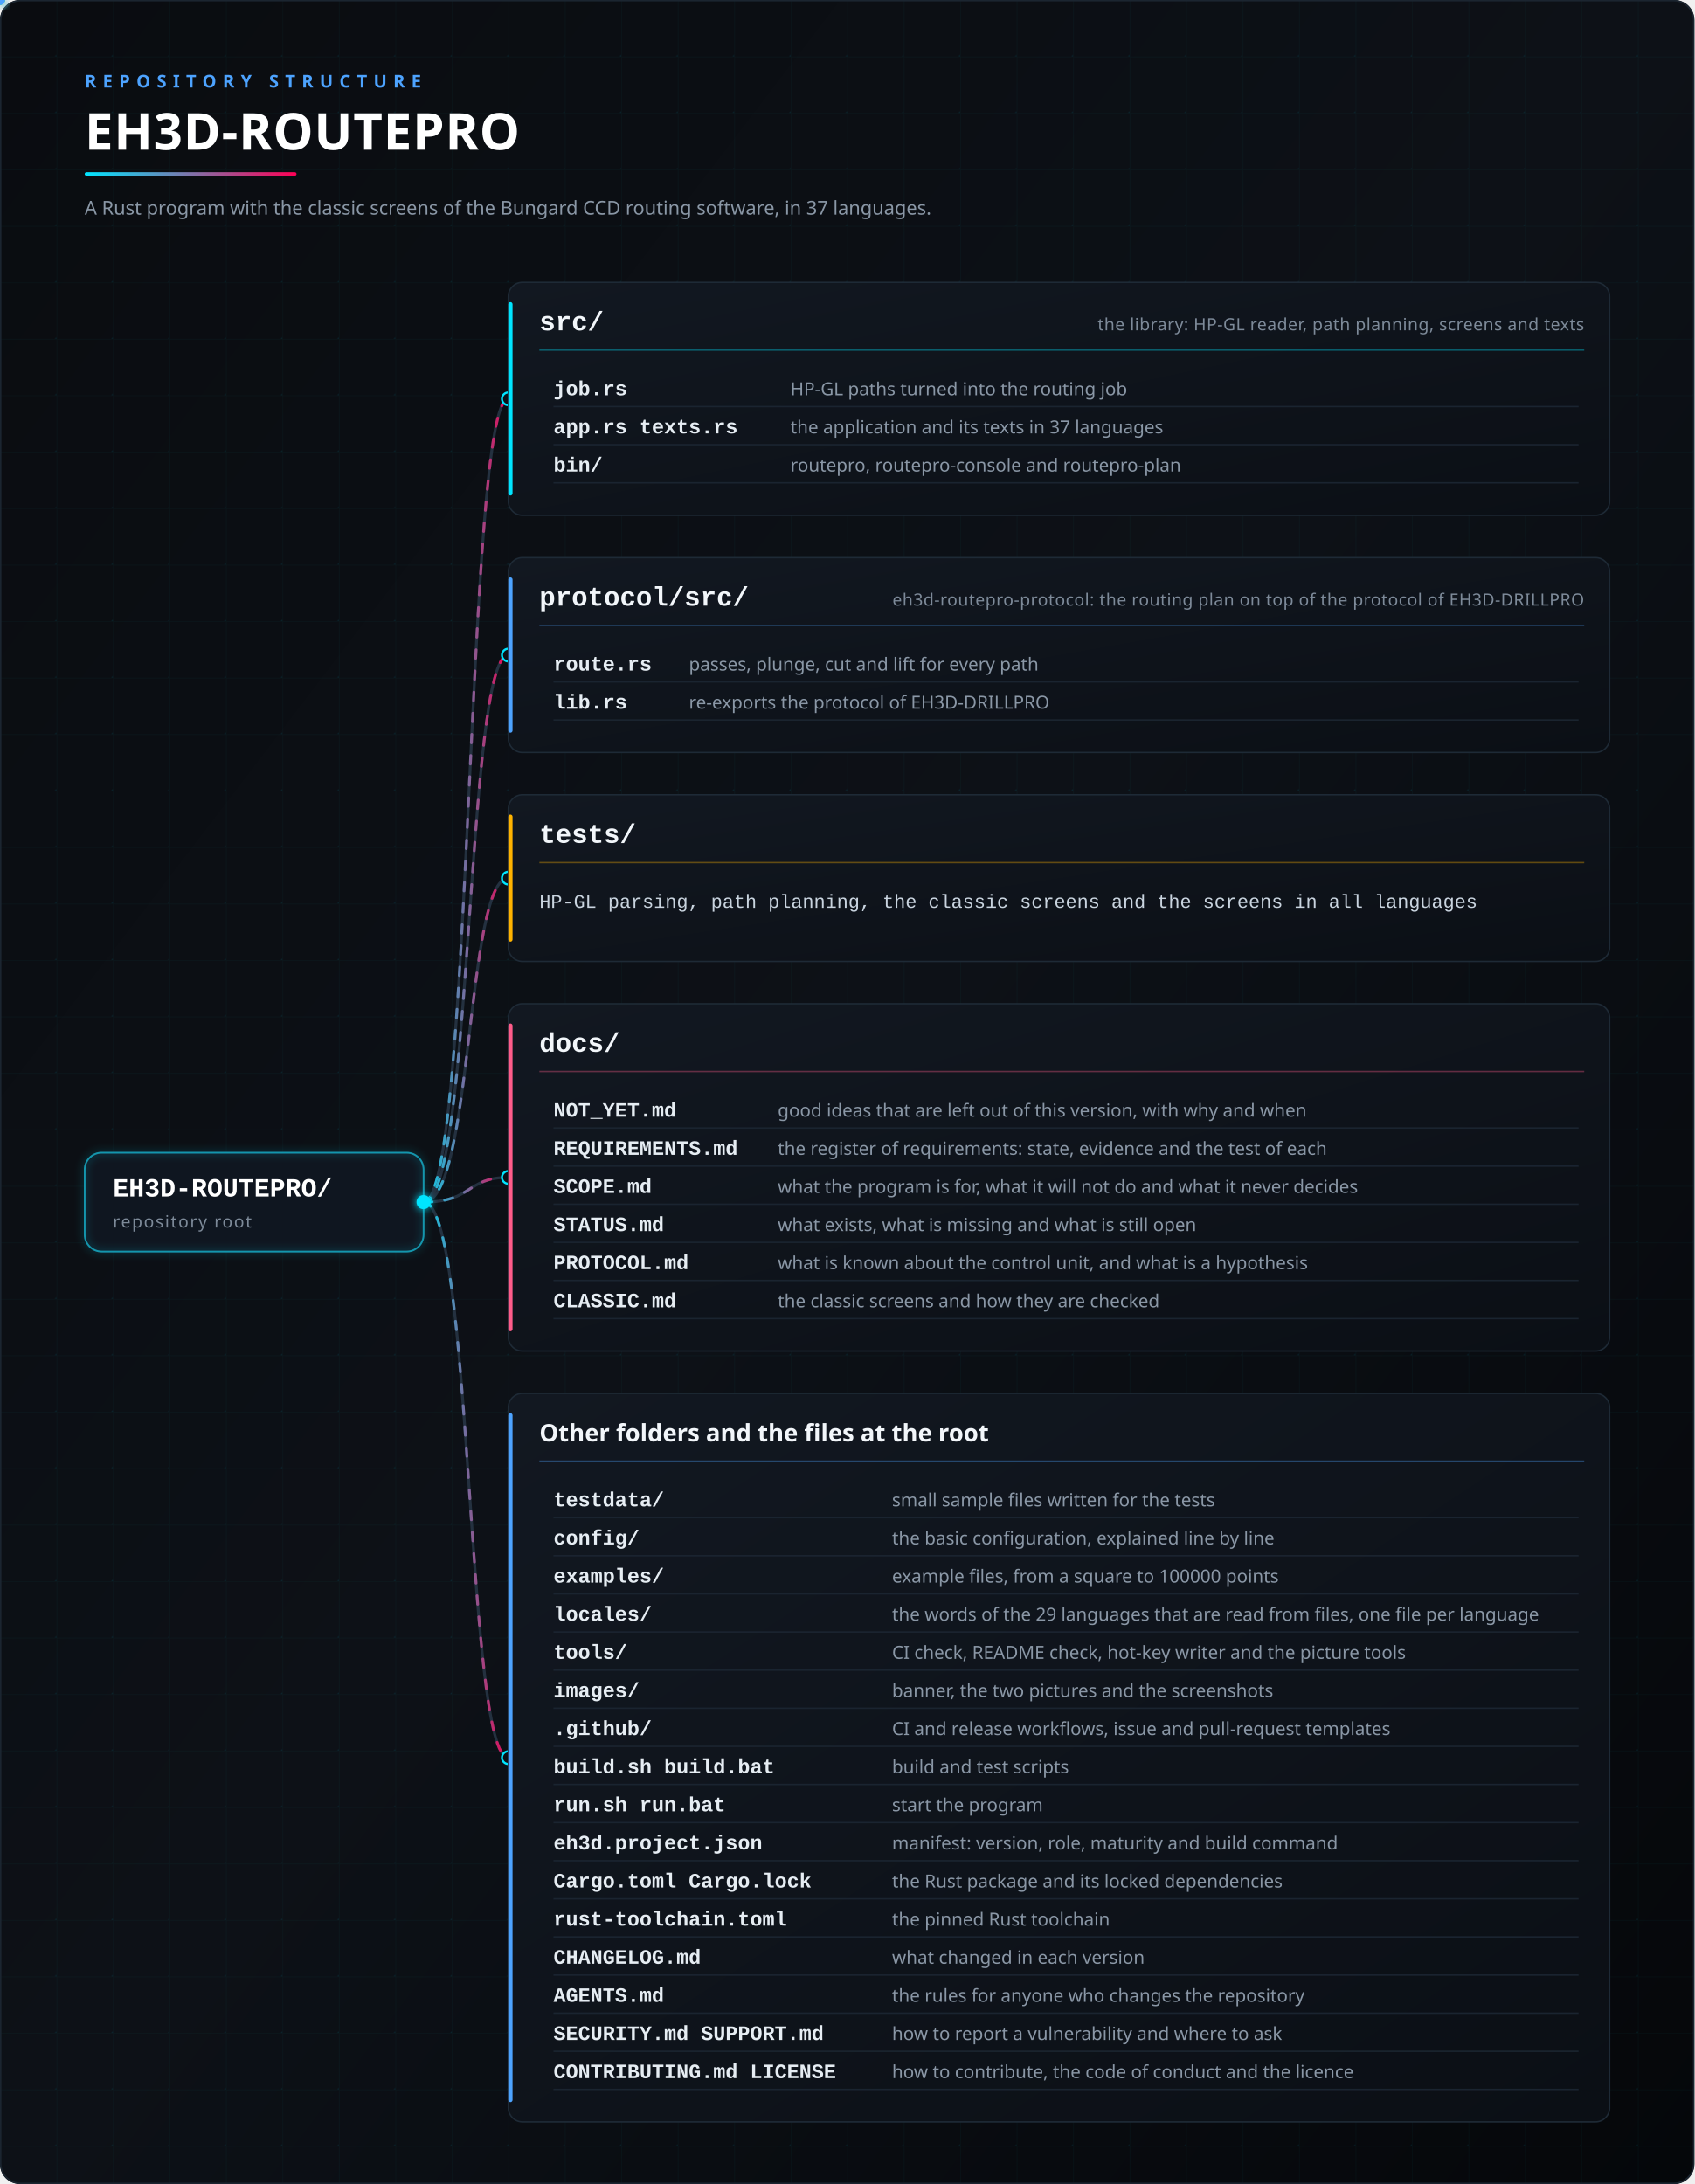
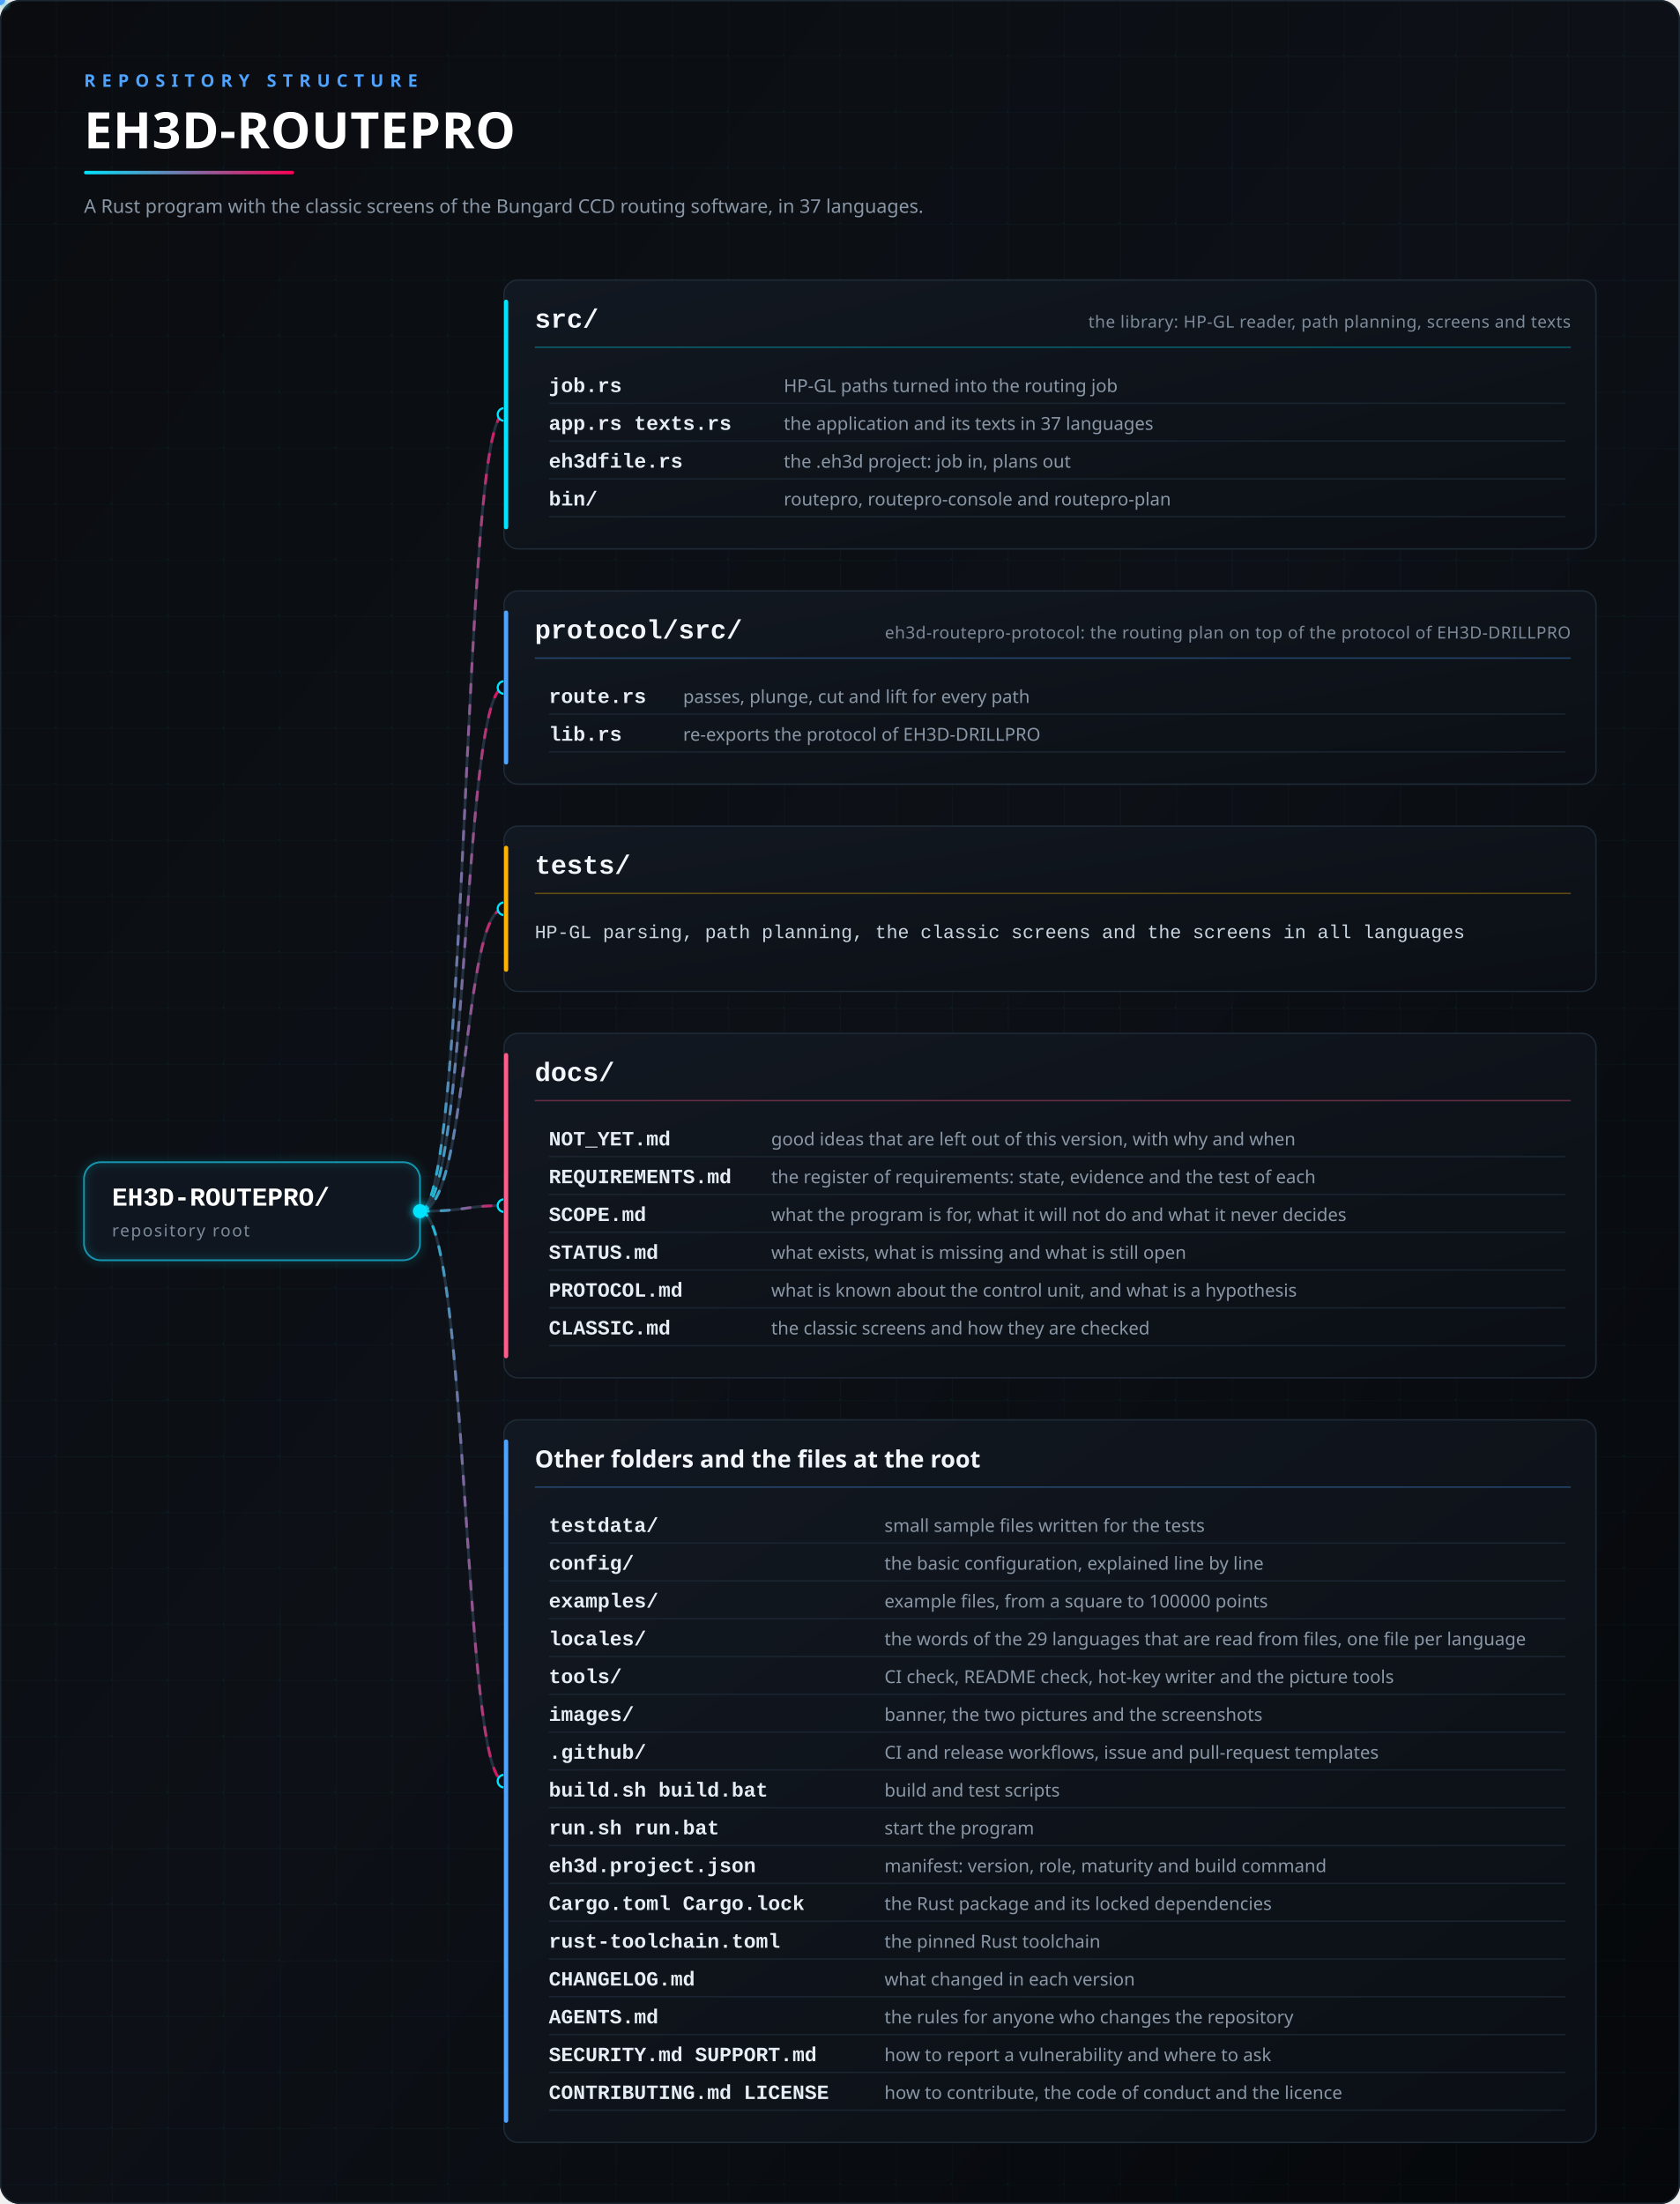
- <svg xmlns="http://www.w3.org/2000/svg" viewBox="0 0 1200 1547" width="100%" role="img" aria-labelledby="t d">
+ <svg xmlns="http://www.w3.org/2000/svg" viewBox="0 0 1200 1574" width="100%" role="img" aria-labelledby="t d">
  <defs>
    <linearGradient id="bg" x1="0" y1="0" x2="1" y2="1">
      <stop offset="0" stop-color="#0A0C10" />
      <stop offset="0.5" stop-color="#0D1117" />
      <stop offset="1" stop-color="#05070A" />
    </linearGradient>
    <linearGradient id="card" x1="0" y1="0" x2="1" y2="1">
      <stop offset="0" stop-color="#121821" />
      <stop offset="1" stop-color="#0B0F15" />
    </linearGradient>
    <linearGradient id="line" x1="0" y1="0" x2="1" y2="0">
      <stop offset="0" stop-color="#00E5FF" />
      <stop offset="1" stop-color="#FF0055" />
    </linearGradient>
    <filter id="glow" x="-50%" y="-50%" width="200%" height="200%">
      <feGaussianBlur stdDeviation="3" result="b" />
      <feMerge>
        <feMergeNode in="b" />
        <feMergeNode in="SourceGraphic" />
      </feMerge>
    </filter>
    <pattern id="grid" width="40" height="40" patternUnits="userSpaceOnUse">
      <path d="M40 0H0V40" fill="none" stroke="#00E5FF" stroke-opacity="0.035" />
      <circle cx="40" cy="40" r="1" fill="#00E5FF" fill-opacity="0.09" />
    </pattern>
  </defs>
-   <rect width="1200" height="1547" rx="14" fill="url(#bg)" />
-   <rect width="1200" height="1547" rx="14" fill="url(#grid)" />
-   <rect x="0.5" y="0.5" width="1199" height="1546" rx="14" fill="none" stroke="#1B2530" />
+   <rect width="1200" height="1574" rx="14" fill="url(#bg)" />
+   <rect width="1200" height="1574" rx="14" fill="url(#grid)" />
+   <rect x="0.5" y="0.5" width="1199" height="1573" rx="14" fill="none" stroke="#1B2530" />
  <text x="60" y="62" font-family="'Segoe UI','Noto Sans','Noto Sans CJK SC','Microsoft YaHei','Yu Gothic','Helvetica Neue',Helvetica,Arial,sans-serif" font-size="12.5" font-weight="600" fill="#4DA3FF" text-anchor="start" letter-spacing="4.5">REPOSITORY STRUCTURE</text>
  <text x="60" y="106" font-family="'Segoe UI','Noto Sans','Noto Sans CJK SC','Microsoft YaHei','Yu Gothic','Helvetica Neue',Helvetica,Arial,sans-serif" font-size="36" font-weight="700" fill="#FFFFFF" text-anchor="start" letter-spacing="0.5">EH3D-ROUTEPRO</text>
  <rect x="60" y="122" width="150" height="2.5" rx="1.25" fill="url(#line)">
    <animate attributeName="width" values="40;150;150" keyTimes="0;0.4;1" dur="3s" repeatCount="indefinite" />
  </rect>
  <text x="60" y="152" font-family="'Segoe UI','Noto Sans','Noto Sans CJK SC','Microsoft YaHei','Yu Gothic','Helvetica Neue',Helvetica,Arial,sans-serif" font-size="13.5" font-weight="400" fill="#8A97A6" text-anchor="start">A Rust program with the classic screens of the Bungard CCD routing software, in 37 languages.</text>
-   <path id="c0" d="M300,851.5 C335,851.5 330,282.5 360,282.5" fill="none" stroke="#243140" stroke-width="2" />
-   <path d="M300,851.5 C335,851.5 330,282.5 360,282.5" fill="none" stroke="url(#line)" stroke-width="2" stroke-linecap="round" stroke-dasharray="6 9" opacity="0.9">
-     <animate attributeName="stroke-dashoffset" from="0" to="-30" dur="1.6s" repeatCount="indefinite" />
-   </path>
-   <circle cx="360" cy="282.5" r="4.5" fill="#0D1117" stroke="#00E5FF" stroke-width="1.5" />
-   <path id="c1" d="M300,851.5 C335,851.5 330,464 360,464" fill="none" stroke="#243140" stroke-width="2" />
-   <path d="M300,851.5 C335,851.5 330,464 360,464" fill="none" stroke="url(#line)" stroke-width="2" stroke-linecap="round" stroke-dasharray="6 9" opacity="0.9">
-     <animate attributeName="stroke-dashoffset" from="0" to="-30" dur="1.6s" repeatCount="indefinite" />
-   </path>
-   <circle cx="360" cy="464" r="4.5" fill="#0D1117" stroke="#00E5FF" stroke-width="1.5" />
-   <path id="c2" d="M300,851.5 C335,851.5 330,622 360,622" fill="none" stroke="#243140" stroke-width="2" />
-   <path d="M300,851.5 C335,851.5 330,622 360,622" fill="none" stroke="url(#line)" stroke-width="2" stroke-linecap="round" stroke-dasharray="6 9" opacity="0.9">
-     <animate attributeName="stroke-dashoffset" from="0" to="-30" dur="1.6s" repeatCount="indefinite" />
-   </path>
-   <circle cx="360" cy="622" r="4.5" fill="#0D1117" stroke="#00E5FF" stroke-width="1.5" />
-   <path id="c3" d="M300,851.5 C335,851.5 330,834 360,834" fill="none" stroke="#243140" stroke-width="2" />
-   <path d="M300,851.5 C335,851.5 330,834 360,834" fill="none" stroke="url(#line)" stroke-width="2" stroke-linecap="round" stroke-dasharray="6 9" opacity="0.9">
-     <animate attributeName="stroke-dashoffset" from="0" to="-30" dur="1.6s" repeatCount="indefinite" />
-   </path>
-   <circle cx="360" cy="834" r="4.5" fill="#0D1117" stroke="#00E5FF" stroke-width="1.5" />
-   <path id="c4" d="M300,851.5 C335,851.5 330,1245 360,1245" fill="none" stroke="#243140" stroke-width="2" />
-   <path d="M300,851.5 C335,851.5 330,1245 360,1245" fill="none" stroke="url(#line)" stroke-width="2" stroke-linecap="round" stroke-dasharray="6 9" opacity="0.9">
-     <animate attributeName="stroke-dashoffset" from="0" to="-30" dur="1.6s" repeatCount="indefinite" />
-   </path>
-   <circle cx="360" cy="1245" r="4.5" fill="#0D1117" stroke="#00E5FF" stroke-width="1.5" />
+   <path id="c0" d="M300,865 C335,865 330,296 360,296" fill="none" stroke="#243140" stroke-width="2" />
+   <path d="M300,865 C335,865 330,296 360,296" fill="none" stroke="url(#line)" stroke-width="2" stroke-linecap="round" stroke-dasharray="6 9" opacity="0.9">
+     <animate attributeName="stroke-dashoffset" from="0" to="-30" dur="1.6s" repeatCount="indefinite" />
+   </path>
+   <circle cx="360" cy="296" r="4.5" fill="#0D1117" stroke="#00E5FF" stroke-width="1.5" />
+   <path id="c1" d="M300,865 C335,865 330,491 360,491" fill="none" stroke="#243140" stroke-width="2" />
+   <path d="M300,865 C335,865 330,491 360,491" fill="none" stroke="url(#line)" stroke-width="2" stroke-linecap="round" stroke-dasharray="6 9" opacity="0.9">
+     <animate attributeName="stroke-dashoffset" from="0" to="-30" dur="1.6s" repeatCount="indefinite" />
+   </path>
+   <circle cx="360" cy="491" r="4.5" fill="#0D1117" stroke="#00E5FF" stroke-width="1.5" />
+   <path id="c2" d="M300,865 C335,865 330,649 360,649" fill="none" stroke="#243140" stroke-width="2" />
+   <path d="M300,865 C335,865 330,649 360,649" fill="none" stroke="url(#line)" stroke-width="2" stroke-linecap="round" stroke-dasharray="6 9" opacity="0.9">
+     <animate attributeName="stroke-dashoffset" from="0" to="-30" dur="1.6s" repeatCount="indefinite" />
+   </path>
+   <circle cx="360" cy="649" r="4.5" fill="#0D1117" stroke="#00E5FF" stroke-width="1.5" />
+   <path id="c3" d="M300,865 C335,865 330,861 360,861" fill="none" stroke="#243140" stroke-width="2" />
+   <path d="M300,865 C335,865 330,861 360,861" fill="none" stroke="url(#line)" stroke-width="2" stroke-linecap="round" stroke-dasharray="6 9" opacity="0.9">
+     <animate attributeName="stroke-dashoffset" from="0" to="-30" dur="1.6s" repeatCount="indefinite" />
+   </path>
+   <circle cx="360" cy="861" r="4.5" fill="#0D1117" stroke="#00E5FF" stroke-width="1.5" />
+   <path id="c4" d="M300,865 C335,865 330,1272 360,1272" fill="none" stroke="#243140" stroke-width="2" />
+   <path d="M300,865 C335,865 330,1272 360,1272" fill="none" stroke="url(#line)" stroke-width="2" stroke-linecap="round" stroke-dasharray="6 9" opacity="0.9">
+     <animate attributeName="stroke-dashoffset" from="0" to="-30" dur="1.6s" repeatCount="indefinite" />
+   </path>
+   <circle cx="360" cy="1272" r="4.5" fill="#0D1117" stroke="#00E5FF" stroke-width="1.5" />
  <circle r="3.5" fill="#00E5FF" filter="url(#glow)">
    <animateMotion dur="3.4s" repeatCount="indefinite">
      <mpath href="#c0" />
    </animateMotion>
  </circle>
  <circle r="3.5" fill="#4DA3FF" filter="url(#glow)">
    <animateMotion dur="4.2s" repeatCount="indefinite">
      <mpath href="#c1" />
    </animateMotion>
  </circle>
  <circle r="3.5" fill="#FFB300" filter="url(#glow)">
    <animateMotion dur="5.0s" repeatCount="indefinite">
      <mpath href="#c2" />
    </animateMotion>
  </circle>
  <circle r="3.5" fill="#00E5FF" filter="url(#glow)">
    <animateMotion dur="5.8s" repeatCount="indefinite">
      <mpath href="#c3" />
    </animateMotion>
  </circle>
  <circle r="3.5" fill="#4DA3FF" filter="url(#glow)">
    <animateMotion dur="6.6s" repeatCount="indefinite">
      <mpath href="#c4" />
    </animateMotion>
  </circle>
-   <rect x="60" y="816.5" width="240" height="70" rx="12" fill="#0F1620" stroke="#2A3A4C" stroke-width="1.2" />
-   <rect x="60" y="816.5" width="240" height="70" rx="12" fill="none" stroke="#00E5FF" stroke-opacity="0.5" stroke-width="1.2" filter="url(#glow)">
+   <rect x="60" y="830" width="240" height="70" rx="12" fill="#0F1620" stroke="#2A3A4C" stroke-width="1.2" />
+   <rect x="60" y="830" width="240" height="70" rx="12" fill="none" stroke="#00E5FF" stroke-opacity="0.5" stroke-width="1.2" filter="url(#glow)">
    <animate attributeName="stroke-opacity" values="0.15;0.6;0.15" dur="3.6s" repeatCount="indefinite" />
  </rect>
-   <text x="80" y="847.5" font-family="'JetBrains Mono','Cascadia Code','SFMono-Regular',Consolas,'Liberation Mono',monospace" font-size="18.5" font-weight="700" fill="#FFFFFF" text-anchor="start">EH3D-ROUTEPRO/</text>
-   <text x="80" y="869.5" font-family="'Segoe UI','Noto Sans','Noto Sans CJK SC','Microsoft YaHei','Yu Gothic','Helvetica Neue',Helvetica,Arial,sans-serif" font-size="12" font-weight="400" fill="#7D8A99" text-anchor="start" letter-spacing="1">repository root</text>
-   <circle cx="300" cy="851.5" r="5" fill="#00E5FF" filter="url(#glow)" />
-   <rect x="360" y="200" width="780" height="165" rx="10" fill="url(#card)" stroke="#1E2A36" stroke-width="1" />
-   <rect x="360" y="214" width="3" height="137" rx="1.5" fill="#00E5FF">
+   <text x="80" y="861" font-family="'JetBrains Mono','Cascadia Code','SFMono-Regular',Consolas,'Liberation Mono',monospace" font-size="18.5" font-weight="700" fill="#FFFFFF" text-anchor="start">EH3D-ROUTEPRO/</text>
+   <text x="80" y="883" font-family="'Segoe UI','Noto Sans','Noto Sans CJK SC','Microsoft YaHei','Yu Gothic','Helvetica Neue',Helvetica,Arial,sans-serif" font-size="12" font-weight="400" fill="#7D8A99" text-anchor="start" letter-spacing="1">repository root</text>
+   <circle cx="300" cy="865" r="5" fill="#00E5FF" filter="url(#glow)" />
+   <rect x="360" y="200" width="780" height="192" rx="10" fill="url(#card)" stroke="#1E2A36" stroke-width="1" />
+   <rect x="360" y="214" width="3" height="164" rx="1.5" fill="#00E5FF">
    <animate attributeName="opacity" values="0.55;1;0.55" dur="4s" begin="0s" repeatCount="indefinite" />
  </rect>
  <text x="382" y="234" font-family="'JetBrains Mono','Cascadia Code','SFMono-Regular',Consolas,'Liberation Mono',monospace" font-size="19" font-weight="700" fill="#F2F6FA" text-anchor="start">src/</text>
  <text x="1122" y="234" font-family="'Segoe UI','Noto Sans','Noto Sans CJK SC','Microsoft YaHei','Yu Gothic','Helvetica Neue',Helvetica,Arial,sans-serif" font-size="12" font-weight="400" fill="#7D8A99" text-anchor="end" letter-spacing="0.3">the library: HP-GL reader, path planning, screens and texts</text>
  <line x1="382" y1="248" x2="1122" y2="248" stroke="#00E5FF" stroke-opacity="0.35" stroke-width="1" />
  <text x="392" y="280" font-family="'JetBrains Mono','Cascadia Code','SFMono-Regular',Consolas,'Liberation Mono',monospace" font-size="14.5" font-weight="600" fill="#E6EDF3" text-anchor="start">job.rs</text>
  <text x="559.84" y="280" font-family="'Segoe UI','Noto Sans','Noto Sans CJK SC','Microsoft YaHei','Yu Gothic','Helvetica Neue',Helvetica,Arial,sans-serif" font-size="12.8" font-weight="400" fill="#8A97A6" text-anchor="start">HP-GL paths turned into the routing job</text>
  <line x1="392" y1="288" x2="1118" y2="288" stroke="#1A2430" stroke-width="1" />
  <text x="392" y="307" font-family="'JetBrains Mono','Cascadia Code','SFMono-Regular',Consolas,'Liberation Mono',monospace" font-size="14.5" font-weight="600" fill="#E6EDF3" text-anchor="start">app.rs  texts.rs</text>
  <text x="559.84" y="307" font-family="'Segoe UI','Noto Sans','Noto Sans CJK SC','Microsoft YaHei','Yu Gothic','Helvetica Neue',Helvetica,Arial,sans-serif" font-size="12.8" font-weight="400" fill="#8A97A6" text-anchor="start">the application and its texts in 37 languages</text>
  <line x1="392" y1="315" x2="1118" y2="315" stroke="#1A2430" stroke-width="1" />
-   <text x="392" y="334" font-family="'JetBrains Mono','Cascadia Code','SFMono-Regular',Consolas,'Liberation Mono',monospace" font-size="14.5" font-weight="600" fill="#E6EDF3" text-anchor="start">bin/</text>
-   <text x="559.84" y="334" font-family="'Segoe UI','Noto Sans','Noto Sans CJK SC','Microsoft YaHei','Yu Gothic','Helvetica Neue',Helvetica,Arial,sans-serif" font-size="12.8" font-weight="400" fill="#8A97A6" text-anchor="start">routepro, routepro-console and routepro-plan</text>
+   <text x="392" y="334" font-family="'JetBrains Mono','Cascadia Code','SFMono-Regular',Consolas,'Liberation Mono',monospace" font-size="14.5" font-weight="600" fill="#E6EDF3" text-anchor="start">eh3dfile.rs</text>
+   <text x="559.84" y="334" font-family="'Segoe UI','Noto Sans','Noto Sans CJK SC','Microsoft YaHei','Yu Gothic','Helvetica Neue',Helvetica,Arial,sans-serif" font-size="12.8" font-weight="400" fill="#8A97A6" text-anchor="start">the .eh3d project: job in, plans out</text>
  <line x1="392" y1="342" x2="1118" y2="342" stroke="#1A2430" stroke-width="1" />
-   <rect x="360" y="395" width="780" height="138" rx="10" fill="url(#card)" stroke="#1E2A36" stroke-width="1" />
-   <rect x="360" y="409" width="3" height="110" rx="1.5" fill="#4DA3FF">
+   <text x="392" y="361" font-family="'JetBrains Mono','Cascadia Code','SFMono-Regular',Consolas,'Liberation Mono',monospace" font-size="14.5" font-weight="600" fill="#E6EDF3" text-anchor="start">bin/</text>
+   <text x="559.84" y="361" font-family="'Segoe UI','Noto Sans','Noto Sans CJK SC','Microsoft YaHei','Yu Gothic','Helvetica Neue',Helvetica,Arial,sans-serif" font-size="12.8" font-weight="400" fill="#8A97A6" text-anchor="start">routepro, routepro-console and routepro-plan</text>
+   <line x1="392" y1="369" x2="1118" y2="369" stroke="#1A2430" stroke-width="1" />
+   <rect x="360" y="422" width="780" height="138" rx="10" fill="url(#card)" stroke="#1E2A36" stroke-width="1" />
+   <rect x="360" y="436" width="3" height="110" rx="1.5" fill="#4DA3FF">
    <animate attributeName="opacity" values="0.55;1;0.55" dur="4s" begin="0.6s" repeatCount="indefinite" />
  </rect>
-   <text x="382" y="429" font-family="'JetBrains Mono','Cascadia Code','SFMono-Regular',Consolas,'Liberation Mono',monospace" font-size="19" font-weight="700" fill="#F2F6FA" text-anchor="start">protocol/src/</text>
-   <text x="1122" y="429" font-family="'Segoe UI','Noto Sans','Noto Sans CJK SC','Microsoft YaHei','Yu Gothic','Helvetica Neue',Helvetica,Arial,sans-serif" font-size="12" font-weight="400" fill="#7D8A99" text-anchor="end" letter-spacing="0.3">eh3d-routepro-protocol: the routing plan on top of the protocol of EH3D-DRILLPRO</text>
-   <line x1="382" y1="443" x2="1122" y2="443" stroke="#4DA3FF" stroke-opacity="0.35" stroke-width="1" />
-   <text x="392" y="475" font-family="'JetBrains Mono','Cascadia Code','SFMono-Regular',Consolas,'Liberation Mono',monospace" font-size="14.5" font-weight="600" fill="#E6EDF3" text-anchor="start">route.rs</text>
-   <text x="487.92" y="475" font-family="'Segoe UI','Noto Sans','Noto Sans CJK SC','Microsoft YaHei','Yu Gothic','Helvetica Neue',Helvetica,Arial,sans-serif" font-size="12.8" font-weight="400" fill="#8A97A6" text-anchor="start">passes, plunge, cut and lift for every path</text>
-   <line x1="392" y1="483" x2="1118" y2="483" stroke="#1A2430" stroke-width="1" />
-   <text x="392" y="502" font-family="'JetBrains Mono','Cascadia Code','SFMono-Regular',Consolas,'Liberation Mono',monospace" font-size="14.5" font-weight="600" fill="#E6EDF3" text-anchor="start">lib.rs</text>
-   <text x="487.92" y="502" font-family="'Segoe UI','Noto Sans','Noto Sans CJK SC','Microsoft YaHei','Yu Gothic','Helvetica Neue',Helvetica,Arial,sans-serif" font-size="12.8" font-weight="400" fill="#8A97A6" text-anchor="start">re-exports the protocol of EH3D-DRILLPRO</text>
+   <text x="382" y="456" font-family="'JetBrains Mono','Cascadia Code','SFMono-Regular',Consolas,'Liberation Mono',monospace" font-size="19" font-weight="700" fill="#F2F6FA" text-anchor="start">protocol/src/</text>
+   <text x="1122" y="456" font-family="'Segoe UI','Noto Sans','Noto Sans CJK SC','Microsoft YaHei','Yu Gothic','Helvetica Neue',Helvetica,Arial,sans-serif" font-size="12" font-weight="400" fill="#7D8A99" text-anchor="end" letter-spacing="0.3">eh3d-routepro-protocol: the routing plan on top of the protocol of EH3D-DRILLPRO</text>
+   <line x1="382" y1="470" x2="1122" y2="470" stroke="#4DA3FF" stroke-opacity="0.35" stroke-width="1" />
+   <text x="392" y="502" font-family="'JetBrains Mono','Cascadia Code','SFMono-Regular',Consolas,'Liberation Mono',monospace" font-size="14.5" font-weight="600" fill="#E6EDF3" text-anchor="start">route.rs</text>
+   <text x="487.92" y="502" font-family="'Segoe UI','Noto Sans','Noto Sans CJK SC','Microsoft YaHei','Yu Gothic','Helvetica Neue',Helvetica,Arial,sans-serif" font-size="12.8" font-weight="400" fill="#8A97A6" text-anchor="start">passes, plunge, cut and lift for every path</text>
  <line x1="392" y1="510" x2="1118" y2="510" stroke="#1A2430" stroke-width="1" />
-   <rect x="360" y="563" width="780" height="118" rx="10" fill="url(#card)" stroke="#1E2A36" stroke-width="1" />
-   <rect x="360" y="577" width="3" height="90" rx="1.5" fill="#FFB300">
+   <text x="392" y="529" font-family="'JetBrains Mono','Cascadia Code','SFMono-Regular',Consolas,'Liberation Mono',monospace" font-size="14.5" font-weight="600" fill="#E6EDF3" text-anchor="start">lib.rs</text>
+   <text x="487.92" y="529" font-family="'Segoe UI','Noto Sans','Noto Sans CJK SC','Microsoft YaHei','Yu Gothic','Helvetica Neue',Helvetica,Arial,sans-serif" font-size="12.8" font-weight="400" fill="#8A97A6" text-anchor="start">re-exports the protocol of EH3D-DRILLPRO</text>
+   <line x1="392" y1="537" x2="1118" y2="537" stroke="#1A2430" stroke-width="1" />
+   <rect x="360" y="590" width="780" height="118" rx="10" fill="url(#card)" stroke="#1E2A36" stroke-width="1" />
+   <rect x="360" y="604" width="3" height="90" rx="1.5" fill="#FFB300">
    <animate attributeName="opacity" values="0.55;1;0.55" dur="4s" begin="1.2s" repeatCount="indefinite" />
  </rect>
-   <text x="382" y="597" font-family="'JetBrains Mono','Cascadia Code','SFMono-Regular',Consolas,'Liberation Mono',monospace" font-size="19" font-weight="700" fill="#F2F6FA" text-anchor="start">tests/</text>
-   <line x1="382" y1="611" x2="1122" y2="611" stroke="#FFB300" stroke-opacity="0.35" stroke-width="1" />
-   <text x="382" y="643" font-family="'JetBrains Mono','Cascadia Code','SFMono-Regular',Consolas,'Liberation Mono',monospace" font-size="13.5" font-weight="400" fill="#C9D4DF" text-anchor="start">HP-GL parsing, path planning, the classic screens and the screens in all languages</text>
-   <rect x="360" y="711" width="780" height="246" rx="10" fill="url(#card)" stroke="#1E2A36" stroke-width="1" />
-   <rect x="360" y="725" width="3" height="218" rx="1.5" fill="#FF5C8A">
+   <text x="382" y="624" font-family="'JetBrains Mono','Cascadia Code','SFMono-Regular',Consolas,'Liberation Mono',monospace" font-size="19" font-weight="700" fill="#F2F6FA" text-anchor="start">tests/</text>
+   <line x1="382" y1="638" x2="1122" y2="638" stroke="#FFB300" stroke-opacity="0.35" stroke-width="1" />
+   <text x="382" y="670" font-family="'JetBrains Mono','Cascadia Code','SFMono-Regular',Consolas,'Liberation Mono',monospace" font-size="13.5" font-weight="400" fill="#C9D4DF" text-anchor="start">HP-GL parsing, path planning, the classic screens and the screens in all languages</text>
+   <rect x="360" y="738" width="780" height="246" rx="10" fill="url(#card)" stroke="#1E2A36" stroke-width="1" />
+   <rect x="360" y="752" width="3" height="218" rx="1.5" fill="#FF5C8A">
    <animate attributeName="opacity" values="0.55;1;0.55" dur="4s" begin="1.8s" repeatCount="indefinite" />
  </rect>
-   <text x="382" y="745" font-family="'JetBrains Mono','Cascadia Code','SFMono-Regular',Consolas,'Liberation Mono',monospace" font-size="19" font-weight="700" fill="#F2F6FA" text-anchor="start">docs/</text>
-   <line x1="382" y1="759" x2="1122" y2="759" stroke="#FF5C8A" stroke-opacity="0.35" stroke-width="1" />
-   <text x="392" y="791" font-family="'JetBrains Mono','Cascadia Code','SFMono-Regular',Consolas,'Liberation Mono',monospace" font-size="14.5" font-weight="600" fill="#E6EDF3" text-anchor="start">NOT_YET.md</text>
-   <text x="550.85" y="791" font-family="'Segoe UI','Noto Sans','Noto Sans CJK SC','Microsoft YaHei','Yu Gothic','Helvetica Neue',Helvetica,Arial,sans-serif" font-size="12.8" font-weight="400" fill="#8A97A6" text-anchor="start">good ideas that are left out of this version, with why and when</text>
-   <line x1="392" y1="799" x2="1118" y2="799" stroke="#1A2430" stroke-width="1" />
-   <text x="392" y="818" font-family="'JetBrains Mono','Cascadia Code','SFMono-Regular',Consolas,'Liberation Mono',monospace" font-size="14.5" font-weight="600" fill="#E6EDF3" text-anchor="start">REQUIREMENTS.md</text>
-   <text x="550.85" y="818" font-family="'Segoe UI','Noto Sans','Noto Sans CJK SC','Microsoft YaHei','Yu Gothic','Helvetica Neue',Helvetica,Arial,sans-serif" font-size="12.8" font-weight="400" fill="#8A97A6" text-anchor="start">the register of requirements: state, evidence and the test of each</text>
+   <text x="382" y="772" font-family="'JetBrains Mono','Cascadia Code','SFMono-Regular',Consolas,'Liberation Mono',monospace" font-size="19" font-weight="700" fill="#F2F6FA" text-anchor="start">docs/</text>
+   <line x1="382" y1="786" x2="1122" y2="786" stroke="#FF5C8A" stroke-opacity="0.35" stroke-width="1" />
+   <text x="392" y="818" font-family="'JetBrains Mono','Cascadia Code','SFMono-Regular',Consolas,'Liberation Mono',monospace" font-size="14.5" font-weight="600" fill="#E6EDF3" text-anchor="start">NOT_YET.md</text>
+   <text x="550.85" y="818" font-family="'Segoe UI','Noto Sans','Noto Sans CJK SC','Microsoft YaHei','Yu Gothic','Helvetica Neue',Helvetica,Arial,sans-serif" font-size="12.8" font-weight="400" fill="#8A97A6" text-anchor="start">good ideas that are left out of this version, with why and when</text>
  <line x1="392" y1="826" x2="1118" y2="826" stroke="#1A2430" stroke-width="1" />
-   <text x="392" y="845" font-family="'JetBrains Mono','Cascadia Code','SFMono-Regular',Consolas,'Liberation Mono',monospace" font-size="14.5" font-weight="600" fill="#E6EDF3" text-anchor="start">SCOPE.md</text>
-   <text x="550.85" y="845" font-family="'Segoe UI','Noto Sans','Noto Sans CJK SC','Microsoft YaHei','Yu Gothic','Helvetica Neue',Helvetica,Arial,sans-serif" font-size="12.8" font-weight="400" fill="#8A97A6" text-anchor="start">what the program is for, what it will not do and what it never decides</text>
+   <text x="392" y="845" font-family="'JetBrains Mono','Cascadia Code','SFMono-Regular',Consolas,'Liberation Mono',monospace" font-size="14.5" font-weight="600" fill="#E6EDF3" text-anchor="start">REQUIREMENTS.md</text>
+   <text x="550.85" y="845" font-family="'Segoe UI','Noto Sans','Noto Sans CJK SC','Microsoft YaHei','Yu Gothic','Helvetica Neue',Helvetica,Arial,sans-serif" font-size="12.8" font-weight="400" fill="#8A97A6" text-anchor="start">the register of requirements: state, evidence and the test of each</text>
  <line x1="392" y1="853" x2="1118" y2="853" stroke="#1A2430" stroke-width="1" />
-   <text x="392" y="872" font-family="'JetBrains Mono','Cascadia Code','SFMono-Regular',Consolas,'Liberation Mono',monospace" font-size="14.5" font-weight="600" fill="#E6EDF3" text-anchor="start">STATUS.md</text>
-   <text x="550.85" y="872" font-family="'Segoe UI','Noto Sans','Noto Sans CJK SC','Microsoft YaHei','Yu Gothic','Helvetica Neue',Helvetica,Arial,sans-serif" font-size="12.8" font-weight="400" fill="#8A97A6" text-anchor="start">what exists, what is missing and what is still open</text>
+   <text x="392" y="872" font-family="'JetBrains Mono','Cascadia Code','SFMono-Regular',Consolas,'Liberation Mono',monospace" font-size="14.5" font-weight="600" fill="#E6EDF3" text-anchor="start">SCOPE.md</text>
+   <text x="550.85" y="872" font-family="'Segoe UI','Noto Sans','Noto Sans CJK SC','Microsoft YaHei','Yu Gothic','Helvetica Neue',Helvetica,Arial,sans-serif" font-size="12.8" font-weight="400" fill="#8A97A6" text-anchor="start">what the program is for, what it will not do and what it never decides</text>
  <line x1="392" y1="880" x2="1118" y2="880" stroke="#1A2430" stroke-width="1" />
-   <text x="392" y="899" font-family="'JetBrains Mono','Cascadia Code','SFMono-Regular',Consolas,'Liberation Mono',monospace" font-size="14.5" font-weight="600" fill="#E6EDF3" text-anchor="start">PROTOCOL.md</text>
-   <text x="550.85" y="899" font-family="'Segoe UI','Noto Sans','Noto Sans CJK SC','Microsoft YaHei','Yu Gothic','Helvetica Neue',Helvetica,Arial,sans-serif" font-size="12.8" font-weight="400" fill="#8A97A6" text-anchor="start">what is known about the control unit, and what is a hypothesis</text>
+   <text x="392" y="899" font-family="'JetBrains Mono','Cascadia Code','SFMono-Regular',Consolas,'Liberation Mono',monospace" font-size="14.5" font-weight="600" fill="#E6EDF3" text-anchor="start">STATUS.md</text>
+   <text x="550.85" y="899" font-family="'Segoe UI','Noto Sans','Noto Sans CJK SC','Microsoft YaHei','Yu Gothic','Helvetica Neue',Helvetica,Arial,sans-serif" font-size="12.8" font-weight="400" fill="#8A97A6" text-anchor="start">what exists, what is missing and what is still open</text>
  <line x1="392" y1="907" x2="1118" y2="907" stroke="#1A2430" stroke-width="1" />
-   <text x="392" y="926" font-family="'JetBrains Mono','Cascadia Code','SFMono-Regular',Consolas,'Liberation Mono',monospace" font-size="14.5" font-weight="600" fill="#E6EDF3" text-anchor="start">CLASSIC.md</text>
-   <text x="550.85" y="926" font-family="'Segoe UI','Noto Sans','Noto Sans CJK SC','Microsoft YaHei','Yu Gothic','Helvetica Neue',Helvetica,Arial,sans-serif" font-size="12.8" font-weight="400" fill="#8A97A6" text-anchor="start">the classic screens and how they are checked</text>
+   <text x="392" y="926" font-family="'JetBrains Mono','Cascadia Code','SFMono-Regular',Consolas,'Liberation Mono',monospace" font-size="14.5" font-weight="600" fill="#E6EDF3" text-anchor="start">PROTOCOL.md</text>
+   <text x="550.85" y="926" font-family="'Segoe UI','Noto Sans','Noto Sans CJK SC','Microsoft YaHei','Yu Gothic','Helvetica Neue',Helvetica,Arial,sans-serif" font-size="12.8" font-weight="400" fill="#8A97A6" text-anchor="start">what is known about the control unit, and what is a hypothesis</text>
  <line x1="392" y1="934" x2="1118" y2="934" stroke="#1A2430" stroke-width="1" />
-   <rect x="360" y="987" width="780" height="516" rx="10" fill="url(#card)" stroke="#1E2A36" stroke-width="1" />
-   <rect x="360" y="1001" width="3" height="488" rx="1.5" fill="#4DA3FF">
+   <text x="392" y="953" font-family="'JetBrains Mono','Cascadia Code','SFMono-Regular',Consolas,'Liberation Mono',monospace" font-size="14.5" font-weight="600" fill="#E6EDF3" text-anchor="start">CLASSIC.md</text>
+   <text x="550.85" y="953" font-family="'Segoe UI','Noto Sans','Noto Sans CJK SC','Microsoft YaHei','Yu Gothic','Helvetica Neue',Helvetica,Arial,sans-serif" font-size="12.8" font-weight="400" fill="#8A97A6" text-anchor="start">the classic screens and how they are checked</text>
+   <line x1="392" y1="961" x2="1118" y2="961" stroke="#1A2430" stroke-width="1" />
+   <rect x="360" y="1014" width="780" height="516" rx="10" fill="url(#card)" stroke="#1E2A36" stroke-width="1" />
+   <rect x="360" y="1028" width="3" height="488" rx="1.5" fill="#4DA3FF">
    <animate attributeName="opacity" values="0.55;1;0.55" dur="4s" begin="2.4s" repeatCount="indefinite" />
  </rect>
-   <text x="382" y="1021" font-family="'Segoe UI','Noto Sans','Noto Sans CJK SC','Microsoft YaHei','Yu Gothic','Helvetica Neue',Helvetica,Arial,sans-serif" font-size="17" font-weight="700" fill="#F2F6FA" text-anchor="start">Other folders and the files at the root</text>
-   <line x1="382" y1="1035" x2="1122" y2="1035" stroke="#4DA3FF" stroke-opacity="0.35" stroke-width="1" />
-   <text x="392" y="1067" font-family="'JetBrains Mono','Cascadia Code','SFMono-Regular',Consolas,'Liberation Mono',monospace" font-size="14.5" font-weight="600" fill="#E6EDF3" text-anchor="start">testdata/</text>
-   <text x="631.76" y="1067" font-family="'Segoe UI','Noto Sans','Noto Sans CJK SC','Microsoft YaHei','Yu Gothic','Helvetica Neue',Helvetica,Arial,sans-serif" font-size="12.8" font-weight="400" fill="#8A97A6" text-anchor="start">small sample files written for the tests</text>
-   <line x1="392" y1="1075" x2="1118" y2="1075" stroke="#1A2430" stroke-width="1" />
-   <text x="392" y="1094" font-family="'JetBrains Mono','Cascadia Code','SFMono-Regular',Consolas,'Liberation Mono',monospace" font-size="14.5" font-weight="600" fill="#E6EDF3" text-anchor="start">config/</text>
-   <text x="631.76" y="1094" font-family="'Segoe UI','Noto Sans','Noto Sans CJK SC','Microsoft YaHei','Yu Gothic','Helvetica Neue',Helvetica,Arial,sans-serif" font-size="12.8" font-weight="400" fill="#8A97A6" text-anchor="start">the basic configuration, explained line by line</text>
+   <text x="382" y="1048" font-family="'Segoe UI','Noto Sans','Noto Sans CJK SC','Microsoft YaHei','Yu Gothic','Helvetica Neue',Helvetica,Arial,sans-serif" font-size="17" font-weight="700" fill="#F2F6FA" text-anchor="start">Other folders and the files at the root</text>
+   <line x1="382" y1="1062" x2="1122" y2="1062" stroke="#4DA3FF" stroke-opacity="0.35" stroke-width="1" />
+   <text x="392" y="1094" font-family="'JetBrains Mono','Cascadia Code','SFMono-Regular',Consolas,'Liberation Mono',monospace" font-size="14.5" font-weight="600" fill="#E6EDF3" text-anchor="start">testdata/</text>
+   <text x="631.76" y="1094" font-family="'Segoe UI','Noto Sans','Noto Sans CJK SC','Microsoft YaHei','Yu Gothic','Helvetica Neue',Helvetica,Arial,sans-serif" font-size="12.8" font-weight="400" fill="#8A97A6" text-anchor="start">small sample files written for the tests</text>
  <line x1="392" y1="1102" x2="1118" y2="1102" stroke="#1A2430" stroke-width="1" />
-   <text x="392" y="1121" font-family="'JetBrains Mono','Cascadia Code','SFMono-Regular',Consolas,'Liberation Mono',monospace" font-size="14.5" font-weight="600" fill="#E6EDF3" text-anchor="start">examples/</text>
-   <text x="631.76" y="1121" font-family="'Segoe UI','Noto Sans','Noto Sans CJK SC','Microsoft YaHei','Yu Gothic','Helvetica Neue',Helvetica,Arial,sans-serif" font-size="12.8" font-weight="400" fill="#8A97A6" text-anchor="start">example files, from a square to 100000 points</text>
+   <text x="392" y="1121" font-family="'JetBrains Mono','Cascadia Code','SFMono-Regular',Consolas,'Liberation Mono',monospace" font-size="14.5" font-weight="600" fill="#E6EDF3" text-anchor="start">config/</text>
+   <text x="631.76" y="1121" font-family="'Segoe UI','Noto Sans','Noto Sans CJK SC','Microsoft YaHei','Yu Gothic','Helvetica Neue',Helvetica,Arial,sans-serif" font-size="12.8" font-weight="400" fill="#8A97A6" text-anchor="start">the basic configuration, explained line by line</text>
  <line x1="392" y1="1129" x2="1118" y2="1129" stroke="#1A2430" stroke-width="1" />
-   <text x="392" y="1148" font-family="'JetBrains Mono','Cascadia Code','SFMono-Regular',Consolas,'Liberation Mono',monospace" font-size="14.5" font-weight="600" fill="#E6EDF3" text-anchor="start">locales/</text>
-   <text x="631.76" y="1148" font-family="'Segoe UI','Noto Sans','Noto Sans CJK SC','Microsoft YaHei','Yu Gothic','Helvetica Neue',Helvetica,Arial,sans-serif" font-size="12.8" font-weight="400" fill="#8A97A6" text-anchor="start">the words of the 29 languages that are read from files, one file per language</text>
+   <text x="392" y="1148" font-family="'JetBrains Mono','Cascadia Code','SFMono-Regular',Consolas,'Liberation Mono',monospace" font-size="14.5" font-weight="600" fill="#E6EDF3" text-anchor="start">examples/</text>
+   <text x="631.76" y="1148" font-family="'Segoe UI','Noto Sans','Noto Sans CJK SC','Microsoft YaHei','Yu Gothic','Helvetica Neue',Helvetica,Arial,sans-serif" font-size="12.8" font-weight="400" fill="#8A97A6" text-anchor="start">example files, from a square to 100000 points</text>
  <line x1="392" y1="1156" x2="1118" y2="1156" stroke="#1A2430" stroke-width="1" />
-   <text x="392" y="1175" font-family="'JetBrains Mono','Cascadia Code','SFMono-Regular',Consolas,'Liberation Mono',monospace" font-size="14.5" font-weight="600" fill="#E6EDF3" text-anchor="start">tools/</text>
-   <text x="631.76" y="1175" font-family="'Segoe UI','Noto Sans','Noto Sans CJK SC','Microsoft YaHei','Yu Gothic','Helvetica Neue',Helvetica,Arial,sans-serif" font-size="12.8" font-weight="400" fill="#8A97A6" text-anchor="start">CI check, README check, hot-key writer and the picture tools</text>
+   <text x="392" y="1175" font-family="'JetBrains Mono','Cascadia Code','SFMono-Regular',Consolas,'Liberation Mono',monospace" font-size="14.5" font-weight="600" fill="#E6EDF3" text-anchor="start">locales/</text>
+   <text x="631.76" y="1175" font-family="'Segoe UI','Noto Sans','Noto Sans CJK SC','Microsoft YaHei','Yu Gothic','Helvetica Neue',Helvetica,Arial,sans-serif" font-size="12.8" font-weight="400" fill="#8A97A6" text-anchor="start">the words of the 29 languages that are read from files, one file per language</text>
  <line x1="392" y1="1183" x2="1118" y2="1183" stroke="#1A2430" stroke-width="1" />
-   <text x="392" y="1202" font-family="'JetBrains Mono','Cascadia Code','SFMono-Regular',Consolas,'Liberation Mono',monospace" font-size="14.5" font-weight="600" fill="#E6EDF3" text-anchor="start">images/</text>
-   <text x="631.76" y="1202" font-family="'Segoe UI','Noto Sans','Noto Sans CJK SC','Microsoft YaHei','Yu Gothic','Helvetica Neue',Helvetica,Arial,sans-serif" font-size="12.8" font-weight="400" fill="#8A97A6" text-anchor="start">banner, the two pictures and the screenshots</text>
+   <text x="392" y="1202" font-family="'JetBrains Mono','Cascadia Code','SFMono-Regular',Consolas,'Liberation Mono',monospace" font-size="14.5" font-weight="600" fill="#E6EDF3" text-anchor="start">tools/</text>
+   <text x="631.76" y="1202" font-family="'Segoe UI','Noto Sans','Noto Sans CJK SC','Microsoft YaHei','Yu Gothic','Helvetica Neue',Helvetica,Arial,sans-serif" font-size="12.8" font-weight="400" fill="#8A97A6" text-anchor="start">CI check, README check, hot-key writer and the picture tools</text>
  <line x1="392" y1="1210" x2="1118" y2="1210" stroke="#1A2430" stroke-width="1" />
-   <text x="392" y="1229" font-family="'JetBrains Mono','Cascadia Code','SFMono-Regular',Consolas,'Liberation Mono',monospace" font-size="14.5" font-weight="600" fill="#E6EDF3" text-anchor="start">.github/</text>
-   <text x="631.76" y="1229" font-family="'Segoe UI','Noto Sans','Noto Sans CJK SC','Microsoft YaHei','Yu Gothic','Helvetica Neue',Helvetica,Arial,sans-serif" font-size="12.8" font-weight="400" fill="#8A97A6" text-anchor="start">CI and release workflows, issue and pull-request templates</text>
+   <text x="392" y="1229" font-family="'JetBrains Mono','Cascadia Code','SFMono-Regular',Consolas,'Liberation Mono',monospace" font-size="14.5" font-weight="600" fill="#E6EDF3" text-anchor="start">images/</text>
+   <text x="631.76" y="1229" font-family="'Segoe UI','Noto Sans','Noto Sans CJK SC','Microsoft YaHei','Yu Gothic','Helvetica Neue',Helvetica,Arial,sans-serif" font-size="12.8" font-weight="400" fill="#8A97A6" text-anchor="start">banner, the two pictures and the screenshots</text>
  <line x1="392" y1="1237" x2="1118" y2="1237" stroke="#1A2430" stroke-width="1" />
-   <text x="392" y="1256" font-family="'JetBrains Mono','Cascadia Code','SFMono-Regular',Consolas,'Liberation Mono',monospace" font-size="14.5" font-weight="600" fill="#E6EDF3" text-anchor="start">build.sh  build.bat</text>
-   <text x="631.76" y="1256" font-family="'Segoe UI','Noto Sans','Noto Sans CJK SC','Microsoft YaHei','Yu Gothic','Helvetica Neue',Helvetica,Arial,sans-serif" font-size="12.8" font-weight="400" fill="#8A97A6" text-anchor="start">build and test scripts</text>
+   <text x="392" y="1256" font-family="'JetBrains Mono','Cascadia Code','SFMono-Regular',Consolas,'Liberation Mono',monospace" font-size="14.5" font-weight="600" fill="#E6EDF3" text-anchor="start">.github/</text>
+   <text x="631.76" y="1256" font-family="'Segoe UI','Noto Sans','Noto Sans CJK SC','Microsoft YaHei','Yu Gothic','Helvetica Neue',Helvetica,Arial,sans-serif" font-size="12.8" font-weight="400" fill="#8A97A6" text-anchor="start">CI and release workflows, issue and pull-request templates</text>
  <line x1="392" y1="1264" x2="1118" y2="1264" stroke="#1A2430" stroke-width="1" />
-   <text x="392" y="1283" font-family="'JetBrains Mono','Cascadia Code','SFMono-Regular',Consolas,'Liberation Mono',monospace" font-size="14.5" font-weight="600" fill="#E6EDF3" text-anchor="start">run.sh  run.bat</text>
-   <text x="631.76" y="1283" font-family="'Segoe UI','Noto Sans','Noto Sans CJK SC','Microsoft YaHei','Yu Gothic','Helvetica Neue',Helvetica,Arial,sans-serif" font-size="12.8" font-weight="400" fill="#8A97A6" text-anchor="start">start the program</text>
+   <text x="392" y="1283" font-family="'JetBrains Mono','Cascadia Code','SFMono-Regular',Consolas,'Liberation Mono',monospace" font-size="14.5" font-weight="600" fill="#E6EDF3" text-anchor="start">build.sh  build.bat</text>
+   <text x="631.76" y="1283" font-family="'Segoe UI','Noto Sans','Noto Sans CJK SC','Microsoft YaHei','Yu Gothic','Helvetica Neue',Helvetica,Arial,sans-serif" font-size="12.8" font-weight="400" fill="#8A97A6" text-anchor="start">build and test scripts</text>
  <line x1="392" y1="1291" x2="1118" y2="1291" stroke="#1A2430" stroke-width="1" />
-   <text x="392" y="1310" font-family="'JetBrains Mono','Cascadia Code','SFMono-Regular',Consolas,'Liberation Mono',monospace" font-size="14.5" font-weight="600" fill="#E6EDF3" text-anchor="start">eh3d.project.json</text>
-   <text x="631.76" y="1310" font-family="'Segoe UI','Noto Sans','Noto Sans CJK SC','Microsoft YaHei','Yu Gothic','Helvetica Neue',Helvetica,Arial,sans-serif" font-size="12.8" font-weight="400" fill="#8A97A6" text-anchor="start">manifest: version, role, maturity and build command</text>
+   <text x="392" y="1310" font-family="'JetBrains Mono','Cascadia Code','SFMono-Regular',Consolas,'Liberation Mono',monospace" font-size="14.5" font-weight="600" fill="#E6EDF3" text-anchor="start">run.sh  run.bat</text>
+   <text x="631.76" y="1310" font-family="'Segoe UI','Noto Sans','Noto Sans CJK SC','Microsoft YaHei','Yu Gothic','Helvetica Neue',Helvetica,Arial,sans-serif" font-size="12.8" font-weight="400" fill="#8A97A6" text-anchor="start">start the program</text>
  <line x1="392" y1="1318" x2="1118" y2="1318" stroke="#1A2430" stroke-width="1" />
-   <text x="392" y="1337" font-family="'JetBrains Mono','Cascadia Code','SFMono-Regular',Consolas,'Liberation Mono',monospace" font-size="14.5" font-weight="600" fill="#E6EDF3" text-anchor="start">Cargo.toml  Cargo.lock</text>
-   <text x="631.76" y="1337" font-family="'Segoe UI','Noto Sans','Noto Sans CJK SC','Microsoft YaHei','Yu Gothic','Helvetica Neue',Helvetica,Arial,sans-serif" font-size="12.8" font-weight="400" fill="#8A97A6" text-anchor="start">the Rust package and its locked dependencies</text>
+   <text x="392" y="1337" font-family="'JetBrains Mono','Cascadia Code','SFMono-Regular',Consolas,'Liberation Mono',monospace" font-size="14.5" font-weight="600" fill="#E6EDF3" text-anchor="start">eh3d.project.json</text>
+   <text x="631.76" y="1337" font-family="'Segoe UI','Noto Sans','Noto Sans CJK SC','Microsoft YaHei','Yu Gothic','Helvetica Neue',Helvetica,Arial,sans-serif" font-size="12.8" font-weight="400" fill="#8A97A6" text-anchor="start">manifest: version, role, maturity and build command</text>
  <line x1="392" y1="1345" x2="1118" y2="1345" stroke="#1A2430" stroke-width="1" />
-   <text x="392" y="1364" font-family="'JetBrains Mono','Cascadia Code','SFMono-Regular',Consolas,'Liberation Mono',monospace" font-size="14.5" font-weight="600" fill="#E6EDF3" text-anchor="start">rust-toolchain.toml</text>
-   <text x="631.76" y="1364" font-family="'Segoe UI','Noto Sans','Noto Sans CJK SC','Microsoft YaHei','Yu Gothic','Helvetica Neue',Helvetica,Arial,sans-serif" font-size="12.8" font-weight="400" fill="#8A97A6" text-anchor="start">the pinned Rust toolchain</text>
+   <text x="392" y="1364" font-family="'JetBrains Mono','Cascadia Code','SFMono-Regular',Consolas,'Liberation Mono',monospace" font-size="14.5" font-weight="600" fill="#E6EDF3" text-anchor="start">Cargo.toml  Cargo.lock</text>
+   <text x="631.76" y="1364" font-family="'Segoe UI','Noto Sans','Noto Sans CJK SC','Microsoft YaHei','Yu Gothic','Helvetica Neue',Helvetica,Arial,sans-serif" font-size="12.8" font-weight="400" fill="#8A97A6" text-anchor="start">the Rust package and its locked dependencies</text>
  <line x1="392" y1="1372" x2="1118" y2="1372" stroke="#1A2430" stroke-width="1" />
-   <text x="392" y="1391" font-family="'JetBrains Mono','Cascadia Code','SFMono-Regular',Consolas,'Liberation Mono',monospace" font-size="14.5" font-weight="600" fill="#E6EDF3" text-anchor="start">CHANGELOG.md</text>
-   <text x="631.76" y="1391" font-family="'Segoe UI','Noto Sans','Noto Sans CJK SC','Microsoft YaHei','Yu Gothic','Helvetica Neue',Helvetica,Arial,sans-serif" font-size="12.8" font-weight="400" fill="#8A97A6" text-anchor="start">what changed in each version</text>
+   <text x="392" y="1391" font-family="'JetBrains Mono','Cascadia Code','SFMono-Regular',Consolas,'Liberation Mono',monospace" font-size="14.5" font-weight="600" fill="#E6EDF3" text-anchor="start">rust-toolchain.toml</text>
+   <text x="631.76" y="1391" font-family="'Segoe UI','Noto Sans','Noto Sans CJK SC','Microsoft YaHei','Yu Gothic','Helvetica Neue',Helvetica,Arial,sans-serif" font-size="12.8" font-weight="400" fill="#8A97A6" text-anchor="start">the pinned Rust toolchain</text>
  <line x1="392" y1="1399" x2="1118" y2="1399" stroke="#1A2430" stroke-width="1" />
-   <text x="392" y="1418" font-family="'JetBrains Mono','Cascadia Code','SFMono-Regular',Consolas,'Liberation Mono',monospace" font-size="14.5" font-weight="600" fill="#E6EDF3" text-anchor="start">AGENTS.md</text>
-   <text x="631.76" y="1418" font-family="'Segoe UI','Noto Sans','Noto Sans CJK SC','Microsoft YaHei','Yu Gothic','Helvetica Neue',Helvetica,Arial,sans-serif" font-size="12.8" font-weight="400" fill="#8A97A6" text-anchor="start">the rules for anyone who changes the repository</text>
+   <text x="392" y="1418" font-family="'JetBrains Mono','Cascadia Code','SFMono-Regular',Consolas,'Liberation Mono',monospace" font-size="14.5" font-weight="600" fill="#E6EDF3" text-anchor="start">CHANGELOG.md</text>
+   <text x="631.76" y="1418" font-family="'Segoe UI','Noto Sans','Noto Sans CJK SC','Microsoft YaHei','Yu Gothic','Helvetica Neue',Helvetica,Arial,sans-serif" font-size="12.8" font-weight="400" fill="#8A97A6" text-anchor="start">what changed in each version</text>
  <line x1="392" y1="1426" x2="1118" y2="1426" stroke="#1A2430" stroke-width="1" />
-   <text x="392" y="1445" font-family="'JetBrains Mono','Cascadia Code','SFMono-Regular',Consolas,'Liberation Mono',monospace" font-size="14.5" font-weight="600" fill="#E6EDF3" text-anchor="start">SECURITY.md  SUPPORT.md</text>
-   <text x="631.76" y="1445" font-family="'Segoe UI','Noto Sans','Noto Sans CJK SC','Microsoft YaHei','Yu Gothic','Helvetica Neue',Helvetica,Arial,sans-serif" font-size="12.8" font-weight="400" fill="#8A97A6" text-anchor="start">how to report a vulnerability and where to ask</text>
+   <text x="392" y="1445" font-family="'JetBrains Mono','Cascadia Code','SFMono-Regular',Consolas,'Liberation Mono',monospace" font-size="14.5" font-weight="600" fill="#E6EDF3" text-anchor="start">AGENTS.md</text>
+   <text x="631.76" y="1445" font-family="'Segoe UI','Noto Sans','Noto Sans CJK SC','Microsoft YaHei','Yu Gothic','Helvetica Neue',Helvetica,Arial,sans-serif" font-size="12.8" font-weight="400" fill="#8A97A6" text-anchor="start">the rules for anyone who changes the repository</text>
  <line x1="392" y1="1453" x2="1118" y2="1453" stroke="#1A2430" stroke-width="1" />
-   <text x="392" y="1472" font-family="'JetBrains Mono','Cascadia Code','SFMono-Regular',Consolas,'Liberation Mono',monospace" font-size="14.5" font-weight="600" fill="#E6EDF3" text-anchor="start">CONTRIBUTING.md  LICENSE</text>
-   <text x="631.76" y="1472" font-family="'Segoe UI','Noto Sans','Noto Sans CJK SC','Microsoft YaHei','Yu Gothic','Helvetica Neue',Helvetica,Arial,sans-serif" font-size="12.8" font-weight="400" fill="#8A97A6" text-anchor="start">how to contribute, the code of conduct and the licence</text>
+   <text x="392" y="1472" font-family="'JetBrains Mono','Cascadia Code','SFMono-Regular',Consolas,'Liberation Mono',monospace" font-size="14.5" font-weight="600" fill="#E6EDF3" text-anchor="start">SECURITY.md  SUPPORT.md</text>
+   <text x="631.76" y="1472" font-family="'Segoe UI','Noto Sans','Noto Sans CJK SC','Microsoft YaHei','Yu Gothic','Helvetica Neue',Helvetica,Arial,sans-serif" font-size="12.8" font-weight="400" fill="#8A97A6" text-anchor="start">how to report a vulnerability and where to ask</text>
  <line x1="392" y1="1480" x2="1118" y2="1480" stroke="#1A2430" stroke-width="1" />
+   <text x="392" y="1499" font-family="'JetBrains Mono','Cascadia Code','SFMono-Regular',Consolas,'Liberation Mono',monospace" font-size="14.5" font-weight="600" fill="#E6EDF3" text-anchor="start">CONTRIBUTING.md  LICENSE</text>
+   <text x="631.76" y="1499" font-family="'Segoe UI','Noto Sans','Noto Sans CJK SC','Microsoft YaHei','Yu Gothic','Helvetica Neue',Helvetica,Arial,sans-serif" font-size="12.8" font-weight="400" fill="#8A97A6" text-anchor="start">how to contribute, the code of conduct and the licence</text>
+   <line x1="392" y1="1507" x2="1118" y2="1507" stroke="#1A2430" stroke-width="1" />
</svg>
